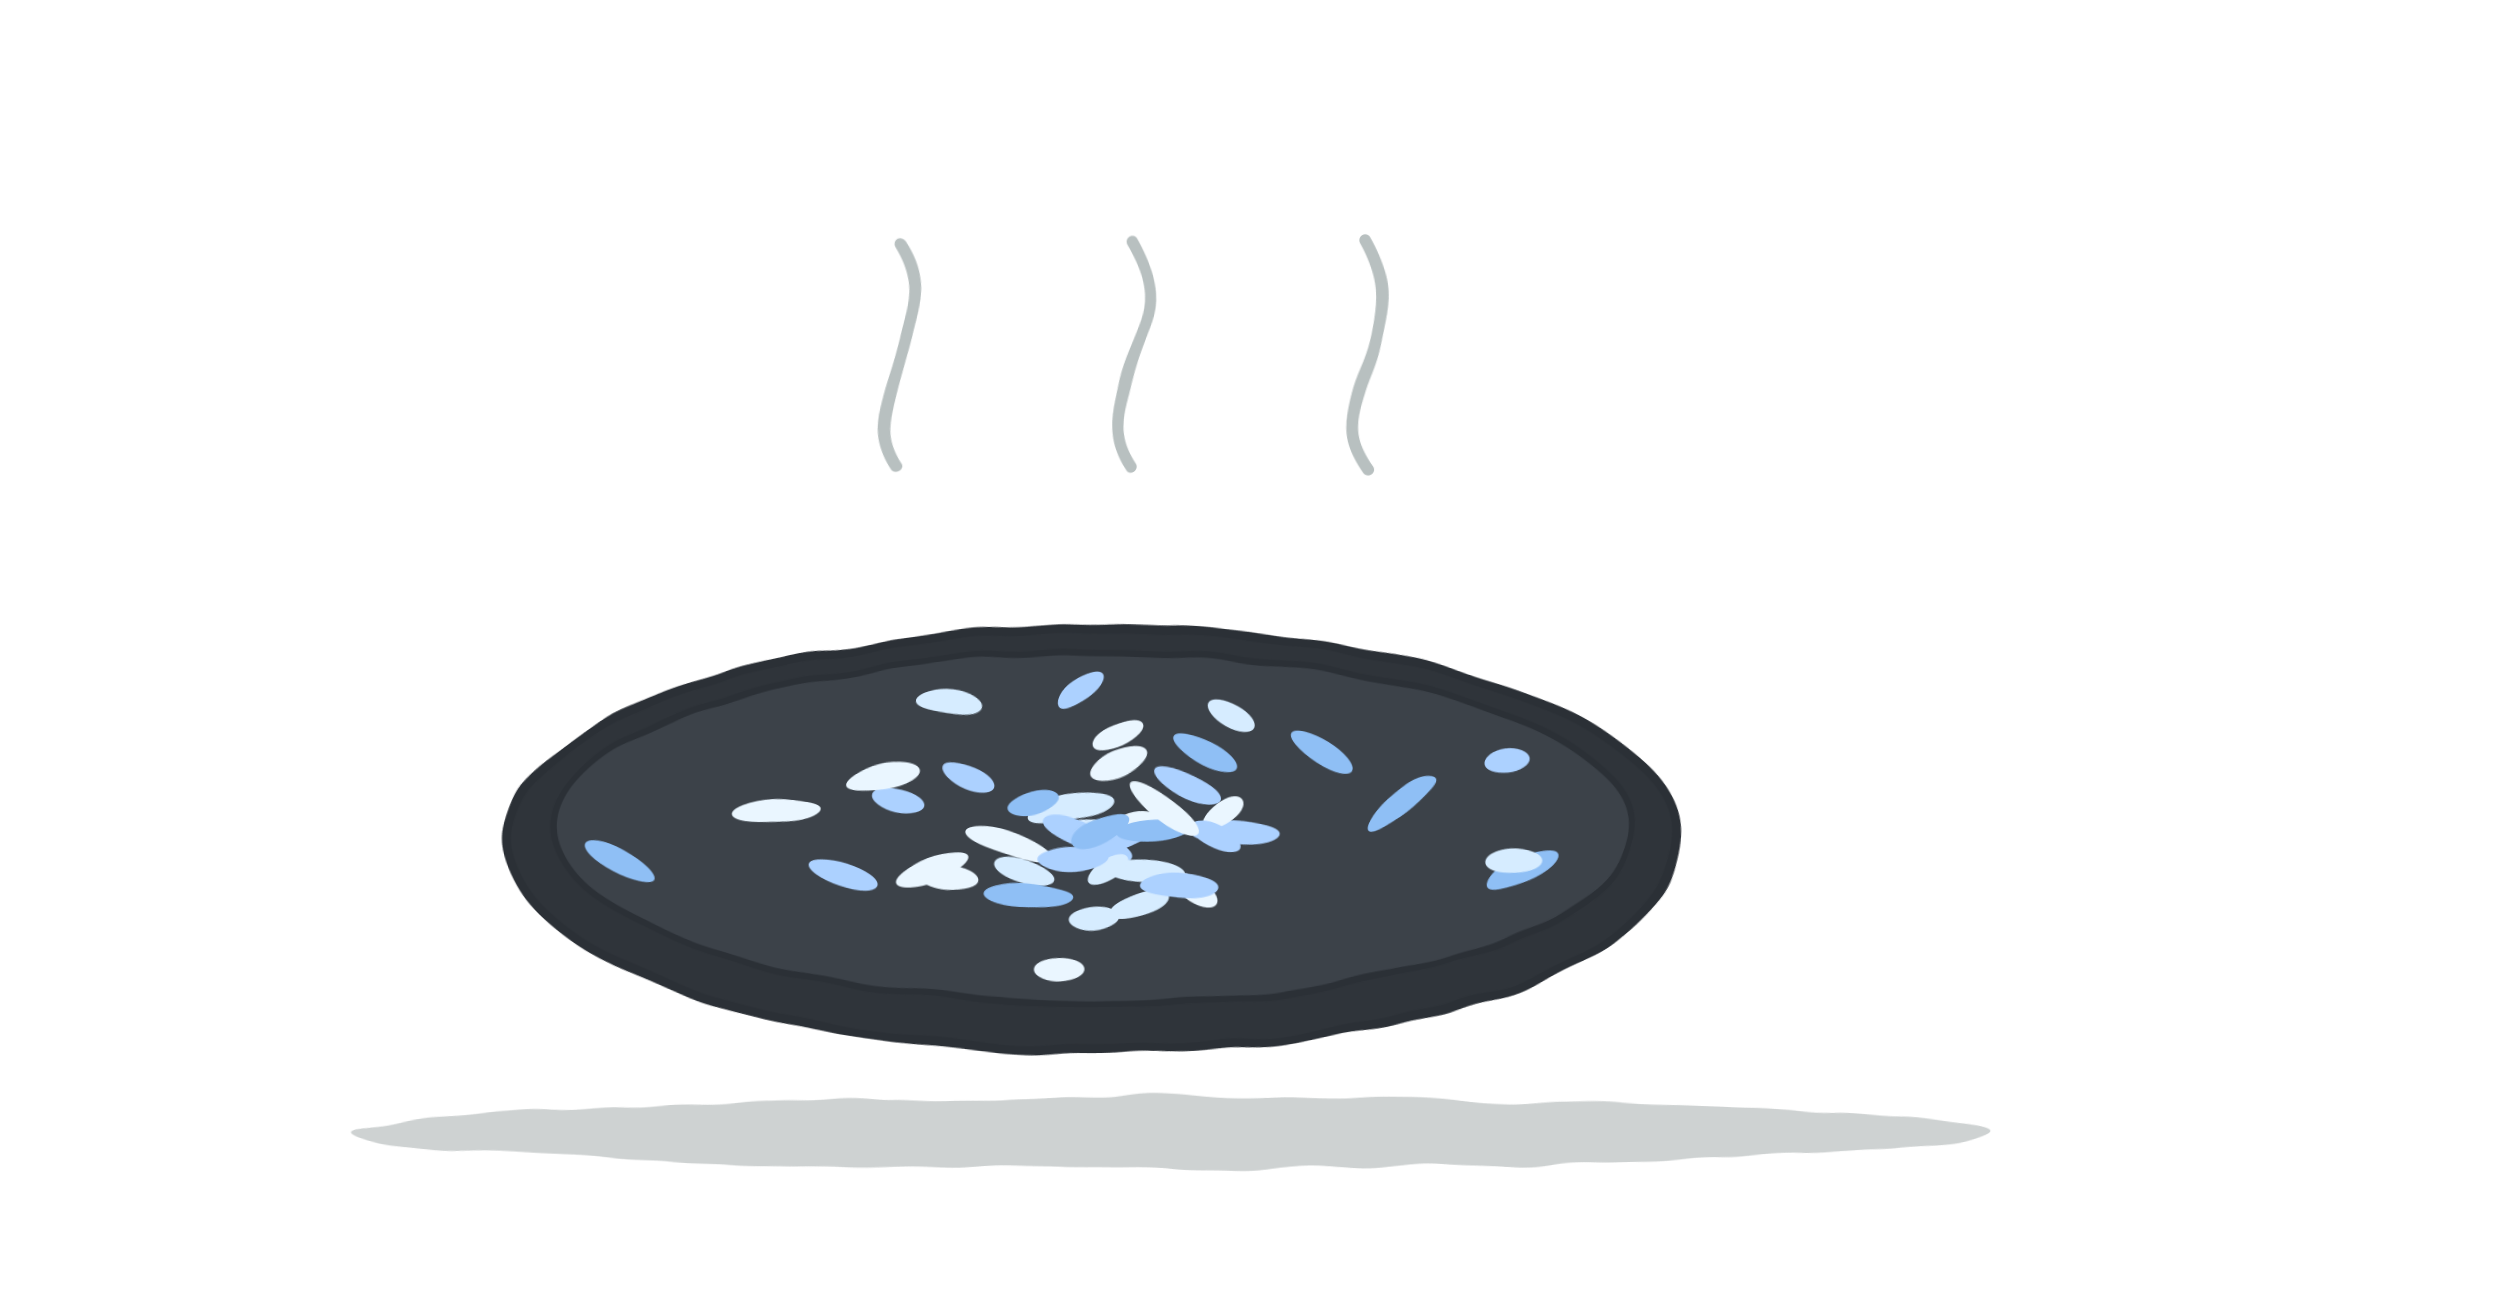
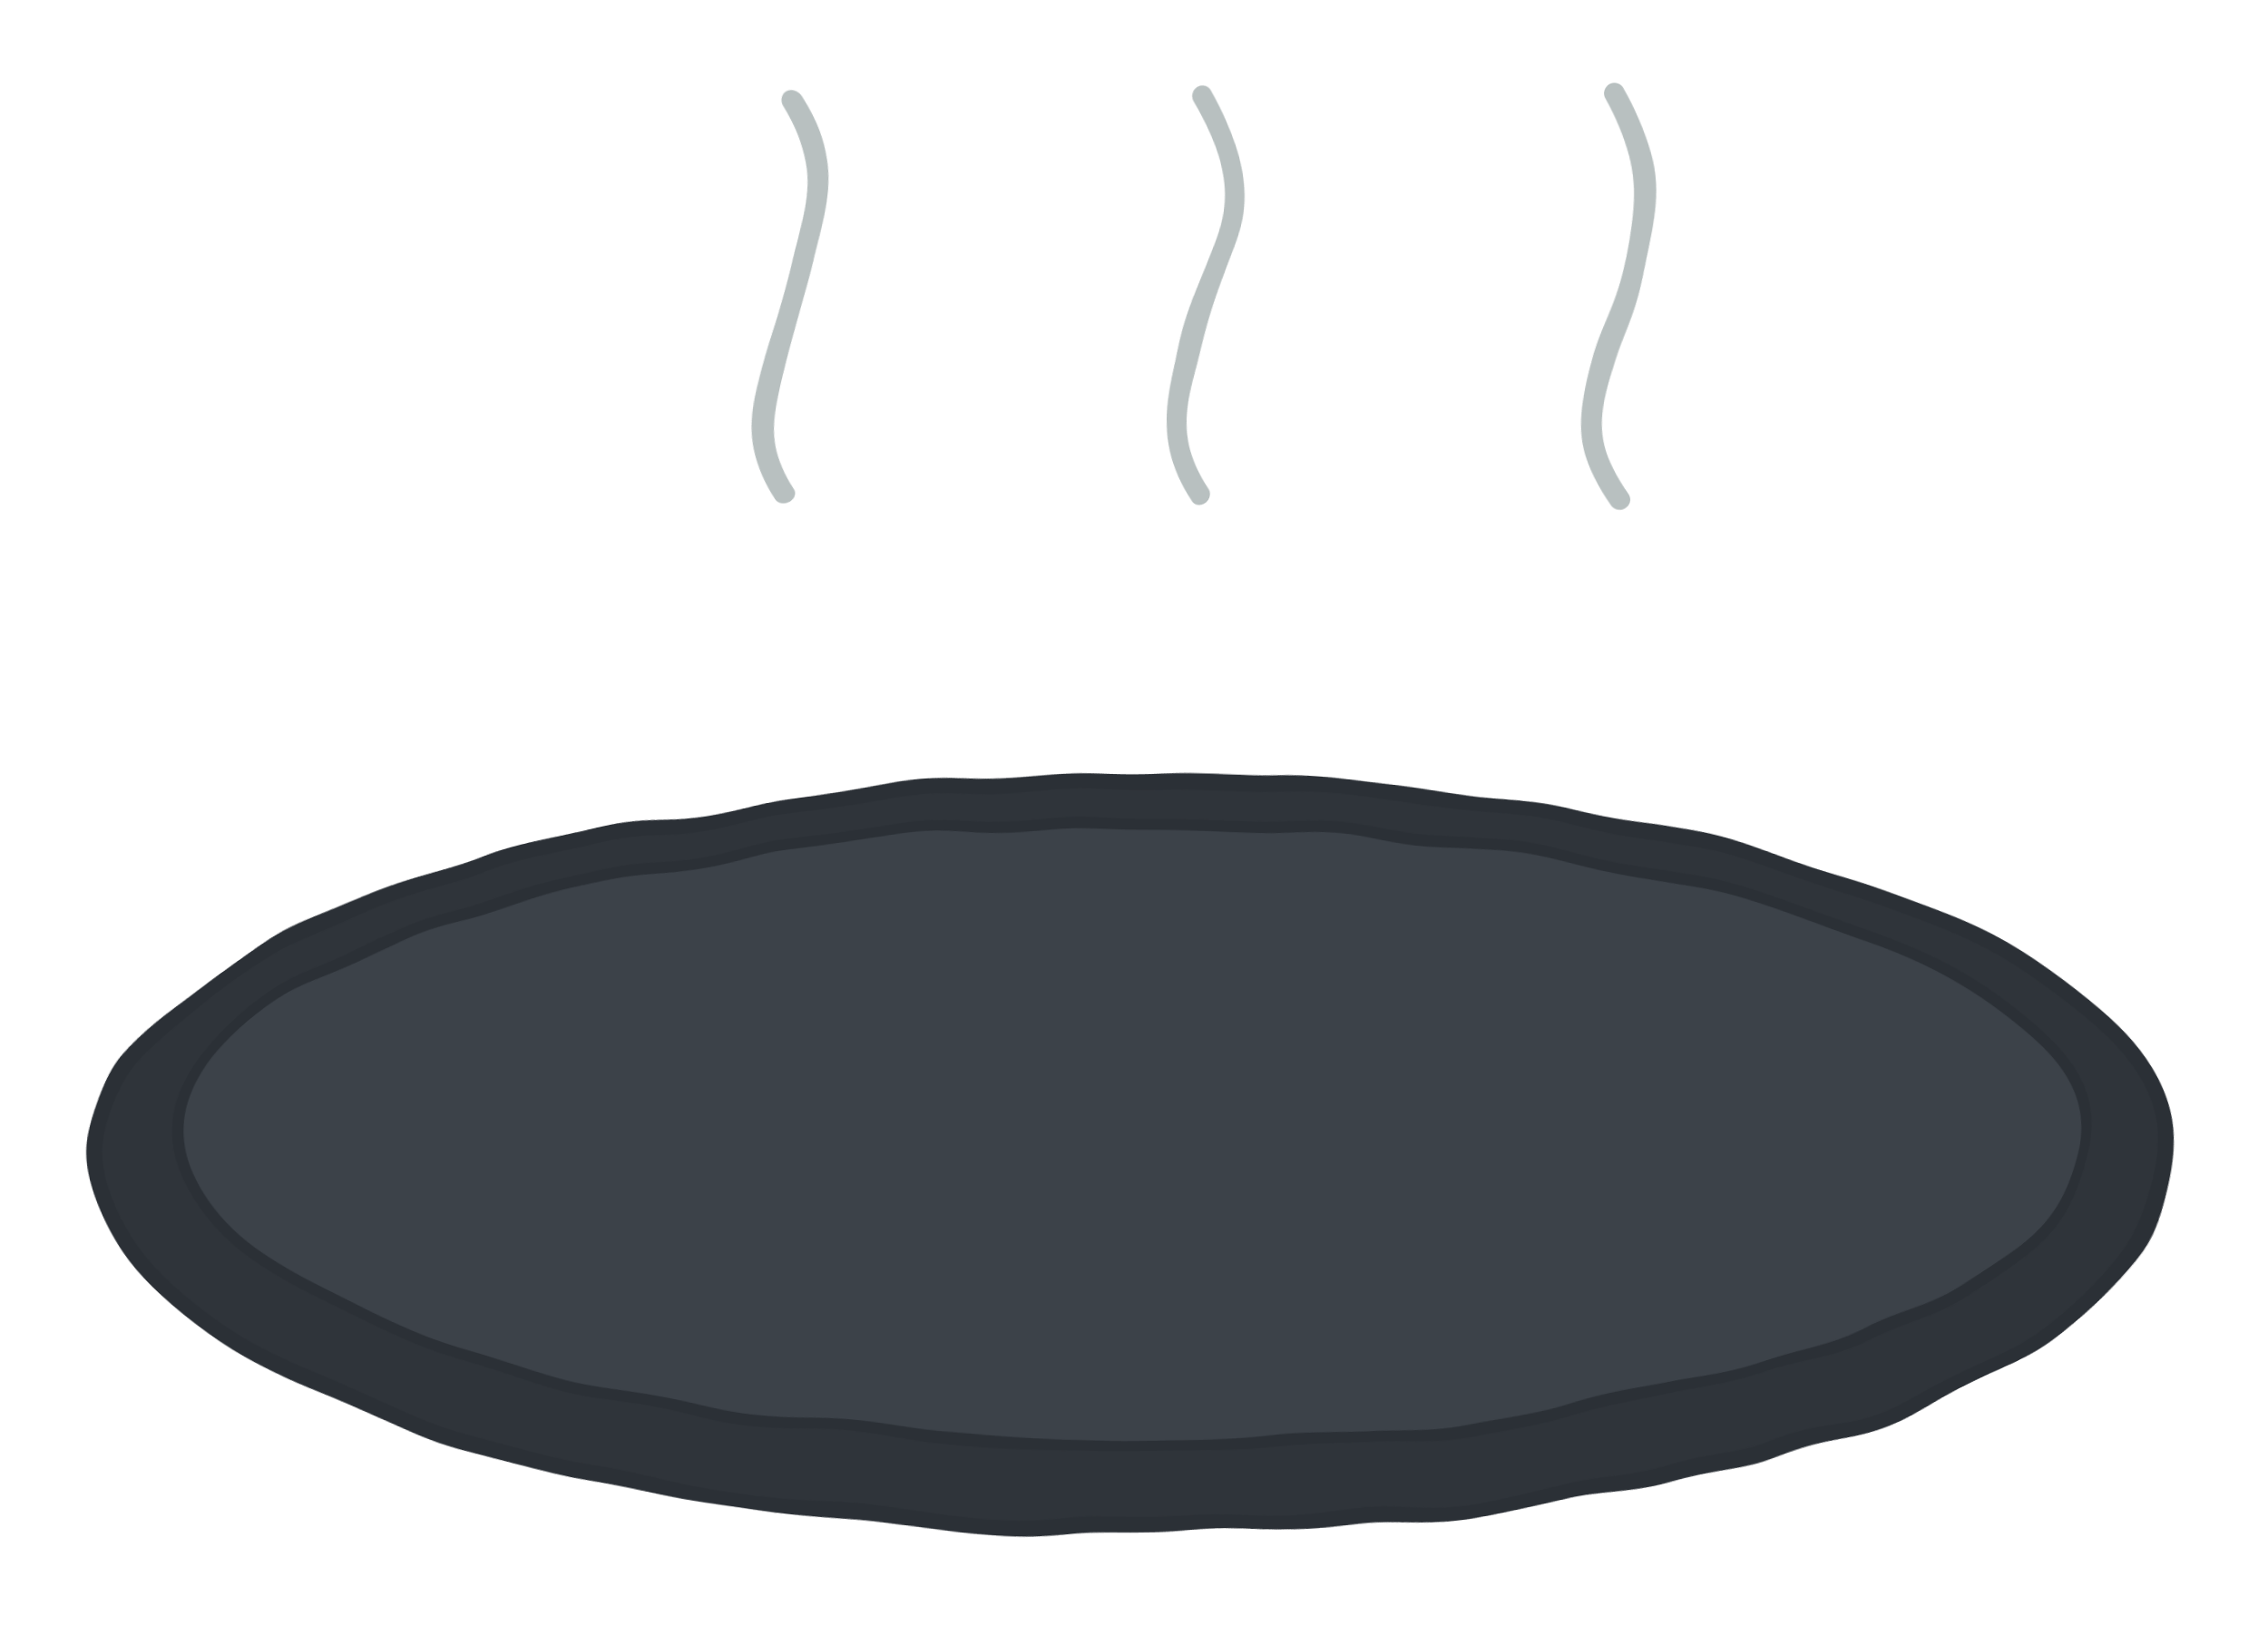
- <svg xmlns="http://www.w3.org/2000/svg" viewBox="0 0 640 330" fill="none">
+ <svg xmlns="http://www.w3.org/2000/svg" viewBox="116 48 328 235" fill="none">
  <style>
.steam{animation:steam 2.6s ease-in-out infinite;transform-box:fill-box;transform-origin:50% 100%}
.steam2{animation-delay:.8s}.steam3{animation-delay:1.6s}
@keyframes steam{0%{opacity:0;transform:translateY(14px) scaleY(.8)}40%{opacity:.9}100%{opacity:0;transform:translateY(-18px) scaleY(1.15)}}
.toss{animation:toss 1.1s ease-in-out infinite;transform-box:fill-box;transform-origin:50% 100%}
@keyframes toss{0%,100%{transform:translateY(0) rotate(0)}50%{transform:translateY(-9px) rotate(2deg)}}
.whirl{animation:whirl 1.2s ease-in-out infinite;transform-box:fill-box;transform-origin:50% 50%}
@keyframes whirl{0%,100%{transform:translateX(-7px) skewX(-4deg)}50%{transform:translateX(7px) skewX(4deg)}}
.bob{animation:bob 2.2s ease-in-out infinite;transform-box:fill-box;transform-origin:50% 100%}
@keyframes bob{0%,100%{transform:translateY(0) rotate(-3deg)}50%{transform:translateY(-8px) rotate(3deg)}}
.sway{animation:sway 3s ease-in-out infinite;transform-box:fill-box;transform-origin:0% 100%}
@keyframes sway{0%,100%{transform:rotate(-3deg)}50%{transform:rotate(4deg)}}
@media (prefers-reduced-motion:reduce){*{animation:none!important}}
</style>
  <defs>
    <filter id="paper" x="-5%" y="-5%" width="110%" height="110%">
      <feTurbulence type="fractalNoise" baseFrequency="0.035" numOctaves="2" seed="3" result="n" />
      <feDisplacementMap in="SourceGraphic" in2="n" scale="4" />
    </filter>
    <filter id="grain">
      <feTurbulence type="fractalNoise" baseFrequency="0.9" numOctaves="2" seed="8" />
      <feColorMatrix values="0 0 0 0 0.45  0 0 0 0 0.35  0 0 0 0 0.28  0 0 0 0.10 0" />
      <feComposite in2="SourceGraphic" operator="in" />
    </filter>
  </defs>
  <g filter="url(#paper)" stroke="#2b3036" stroke-width="2.2" stroke-linecap="round" stroke-linejoin="round">
-     <ellipse cx="300" cy="290" rx="210" ry="9" fill="#ced2d2" stroke="none" />
    <ellipse cx="280" cy="215" rx="150.0" ry="54.0" fill="#2f343a" />
    <ellipse cx="280" cy="212" rx="138.0" ry="45.0" fill="#3c4249" stroke-width="1.6" />
-     <g class="toss">
-       <ellipse cx="281" cy="216" rx="9" ry="3" transform="rotate(21 281 216)" fill="#acd1ff" stroke="none" />
-       <ellipse cx="282" cy="212" rx="10" ry="3" transform="rotate(-3 282 212)" fill="#d6ecff" stroke="none" />
-       <ellipse cx="292" cy="232" rx="8" ry="3" transform="rotate(-18 292 232)" fill="#d6ecff" stroke="none" />
-       <ellipse cx="271" cy="248" rx="6" ry="3" transform="rotate(-7 271 248)" fill="#eaf6ff" stroke="none" />
-       <ellipse cx="293" cy="223" rx="11" ry="3" transform="rotate(7 293 223)" fill="#d6ecff" stroke="none" />
-       <ellipse cx="304" cy="201" rx="9" ry="3" transform="rotate(24 304 201)" fill="#acd1ff" stroke="none" />
-       <ellipse cx="306" cy="228" rx="6" ry="3" transform="rotate(30 306 228)" fill="#eaf6ff" stroke="none" />
-       <ellipse cx="316" cy="213" rx="11" ry="3" transform="rotate(-1 316 213)" fill="#acd1ff" stroke="none" />
-       <ellipse cx="216" cy="224" rx="9" ry="3" transform="rotate(17 216 224)" fill="#acd1ff" stroke="none" />
-       <ellipse cx="283" cy="222" rx="6" ry="3" transform="rotate(-30 283 222)" fill="#d6ecff" stroke="none" />
-       <ellipse cx="159" cy="221" rx="10" ry="3" transform="rotate(28 159 221)" fill="#8fbff5" stroke="none" />
-       <ellipse cx="274" cy="207" rx="11" ry="3" transform="rotate(-15 274 207)" fill="#d6ecff" stroke="none" />
-       <ellipse cx="258" cy="216" rx="11" ry="3" transform="rotate(16 258 216)" fill="#eaf6ff" stroke="none" />
-       <ellipse cx="302" cy="227" rx="10" ry="3" transform="rotate(1 302 227)" fill="#acd1ff" stroke="none" />
-       <ellipse cx="290" cy="210" rx="6" ry="3" transform="rotate(-11 290 210)" fill="#eaf6ff" stroke="none" />
-       <ellipse cx="287" cy="189" rx="7" ry="3" transform="rotate(-25 287 189)" fill="#eaf6ff" stroke="none" />
-       <ellipse cx="313" cy="208" rx="6" ry="3" transform="rotate(-35 313 208)" fill="#eaf6ff" stroke="none" />
-       <ellipse cx="243" cy="180" rx="8" ry="3" transform="rotate(1 243 180)" fill="#d6ecff" stroke="none" />
-       <ellipse cx="262" cy="223" rx="7" ry="3" transform="rotate(12 262 223)" fill="#d6ecff" stroke="none" />
-       <ellipse cx="274" cy="219" rx="9" ry="3" transform="rotate(-3 274 219)" fill="#acd1ff" stroke="none" />
-       <ellipse cx="280" cy="235" rx="7" ry="3" transform="rotate(2 280 235)" fill="#d6ecff" stroke="none" />
-       <ellipse cx="243" cy="225" rx="8" ry="3" transform="rotate(6 243 225)" fill="#eaf6ff" stroke="none" />
-       <ellipse cx="230" cy="205" rx="7" ry="3" transform="rotate(14 230 205)" fill="#acd1ff" stroke="none" />
-       <ellipse cx="286" cy="214" rx="11" ry="3" transform="rotate(-19 286 214)" fill="#acd1ff" stroke="none" />
-       <ellipse cx="226" cy="199" rx="10" ry="3" transform="rotate(-9 226 199)" fill="#eaf6ff" stroke="none" />
-       <ellipse cx="295" cy="212" rx="10" ry="3" transform="rotate(-3 295 212)" fill="#8fbff5" stroke="none" />
-       <ellipse cx="265" cy="206" rx="7" ry="3" transform="rotate(-10 265 206)" fill="#8fbff5" stroke="none" />
-       <ellipse cx="276" cy="213" rx="9" ry="3" transform="rotate(16 276 213)" fill="#acd1ff" stroke="none" />
-       <ellipse cx="248" cy="199" rx="7" ry="3" transform="rotate(23 248 199)" fill="#acd1ff" stroke="none" />
-       <ellipse cx="311" cy="214" rx="7" ry="3" transform="rotate(27 311 214)" fill="#acd1ff" stroke="none" />
-       <ellipse cx="287" cy="196" rx="8" ry="3" transform="rotate(-22 287 196)" fill="#eaf6ff" stroke="none" />
-       <ellipse cx="390" cy="223" rx="10" ry="3" transform="rotate(-26 390 223)" fill="#8fbff5" stroke="none" />
-       <ellipse cx="359" cy="206" rx="11" ry="3" transform="rotate(-35 359 206)" fill="#8fbff5" stroke="none" />
-       <ellipse cx="239" cy="223" rx="10" ry="3" transform="rotate(-19 239 223)" fill="#eaf6ff" stroke="none" />
-       <ellipse cx="263" cy="229" rx="11" ry="3" transform="rotate(0 263 229)" fill="#8fbff5" stroke="none" />
-       <ellipse cx="199" cy="208" rx="11" ry="3" transform="rotate(-6 199 208)" fill="#eaf6ff" stroke="none" />
-       <ellipse cx="386" cy="195" rx="6" ry="3" transform="rotate(-5 386 195)" fill="#acd1ff" stroke="none" />
-       <ellipse cx="388" cy="221" rx="7" ry="3" transform="rotate(-6 388 221)" fill="#d6ecff" stroke="none" />
-       <ellipse cx="339" cy="193" rx="9" ry="3" transform="rotate(32 339 193)" fill="#8fbff5" stroke="none" />
-       <ellipse cx="277" cy="177" rx="7" ry="3" transform="rotate(-40 277 177)" fill="#acd1ff" stroke="none" />
-       <ellipse cx="281" cy="212" rx="8" ry="3" transform="rotate(-26 281 212)" fill="#8fbff5" stroke="none" />
-       <ellipse cx="316" cy="184" rx="7" ry="3" transform="rotate(30 316 184)" fill="#d6ecff" stroke="none" />
-       <ellipse cx="298" cy="207" rx="11" ry="3" transform="rotate(37 298 207)" fill="#eaf6ff" stroke="none" />
-       <ellipse cx="309" cy="193" rx="9" ry="3" transform="rotate(27 309 193)" fill="#8fbff5" stroke="none" />
-     </g>
    <path d="M230 120 C 216 100 244 86 230 62" fill="none" class="steam steam1" stroke="#b8c0c0" stroke-width="3" />
    <path d="M290 120 C 276 100 304 86 290 62" fill="none" class="steam steam2" stroke="#b8c0c0" stroke-width="3" />
    <path d="M350 120 C 336 100 364 86 350 62" fill="none" class="steam steam3" stroke="#b8c0c0" stroke-width="3" />
  </g>
</svg>
